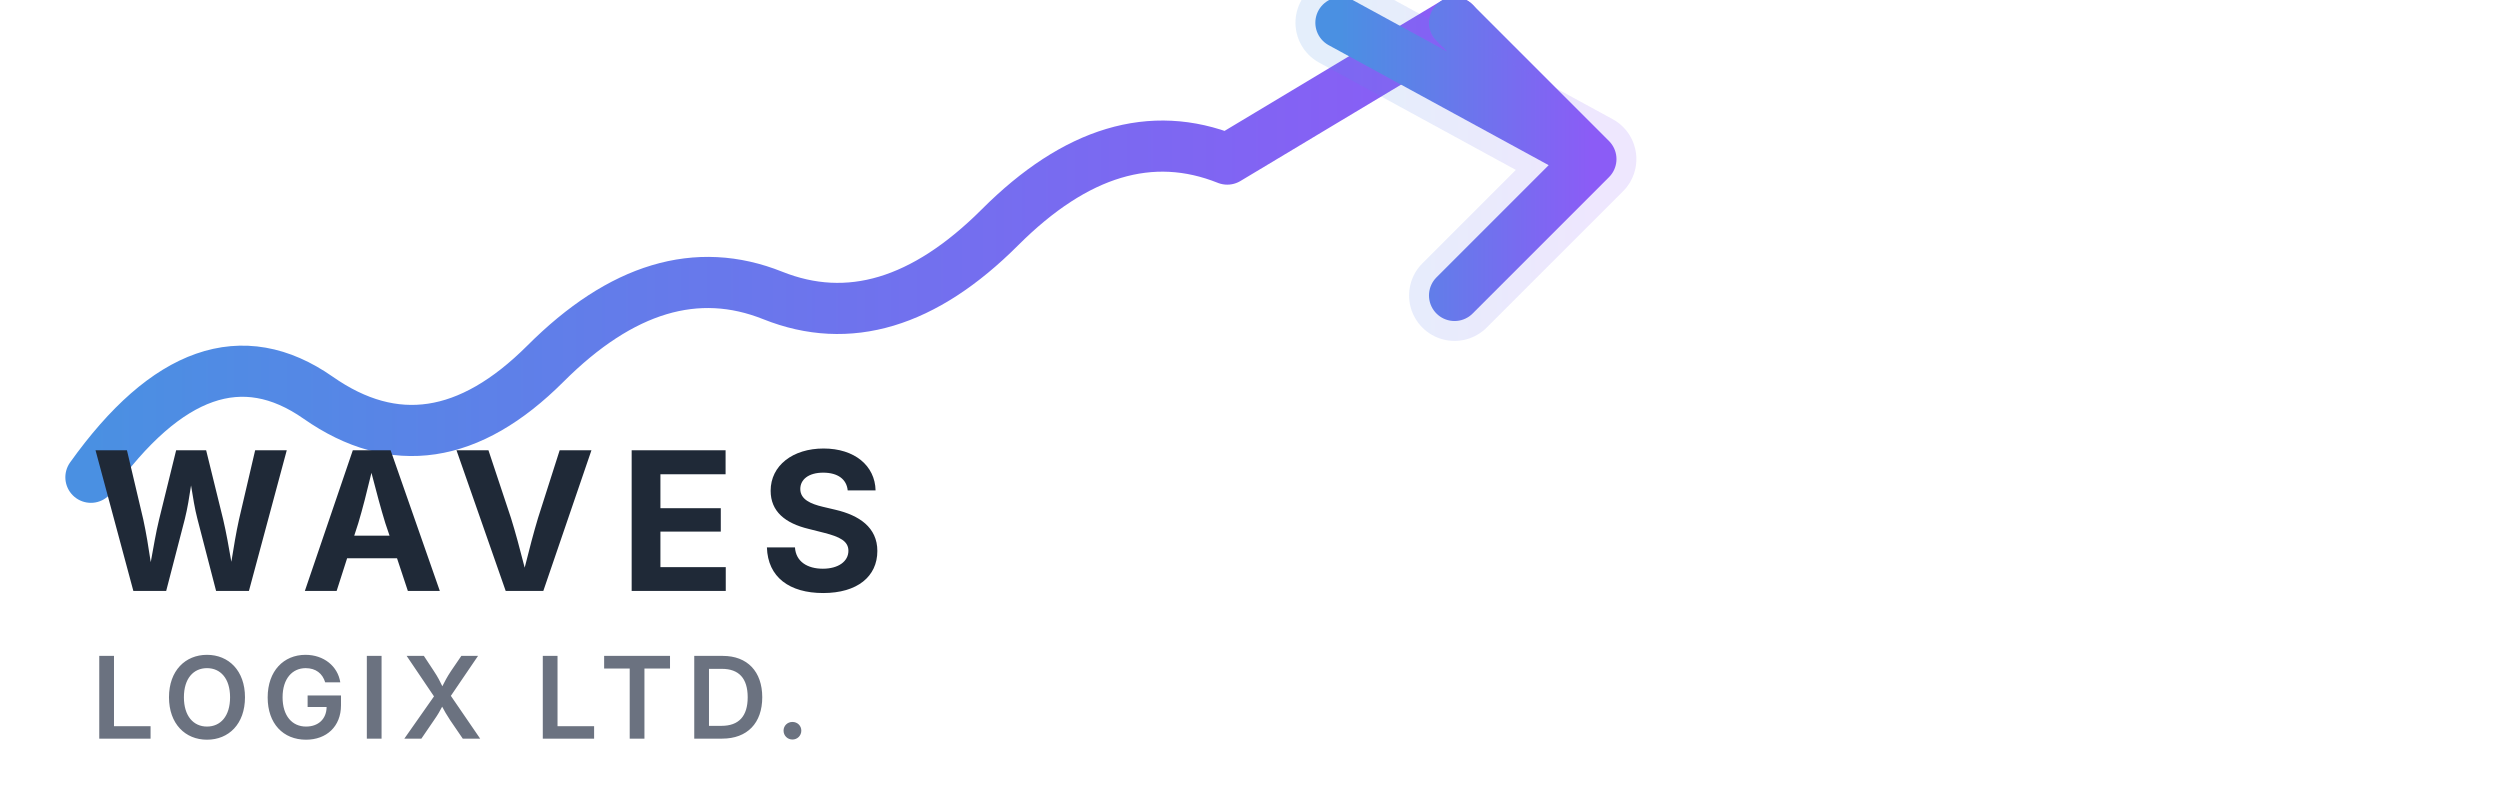
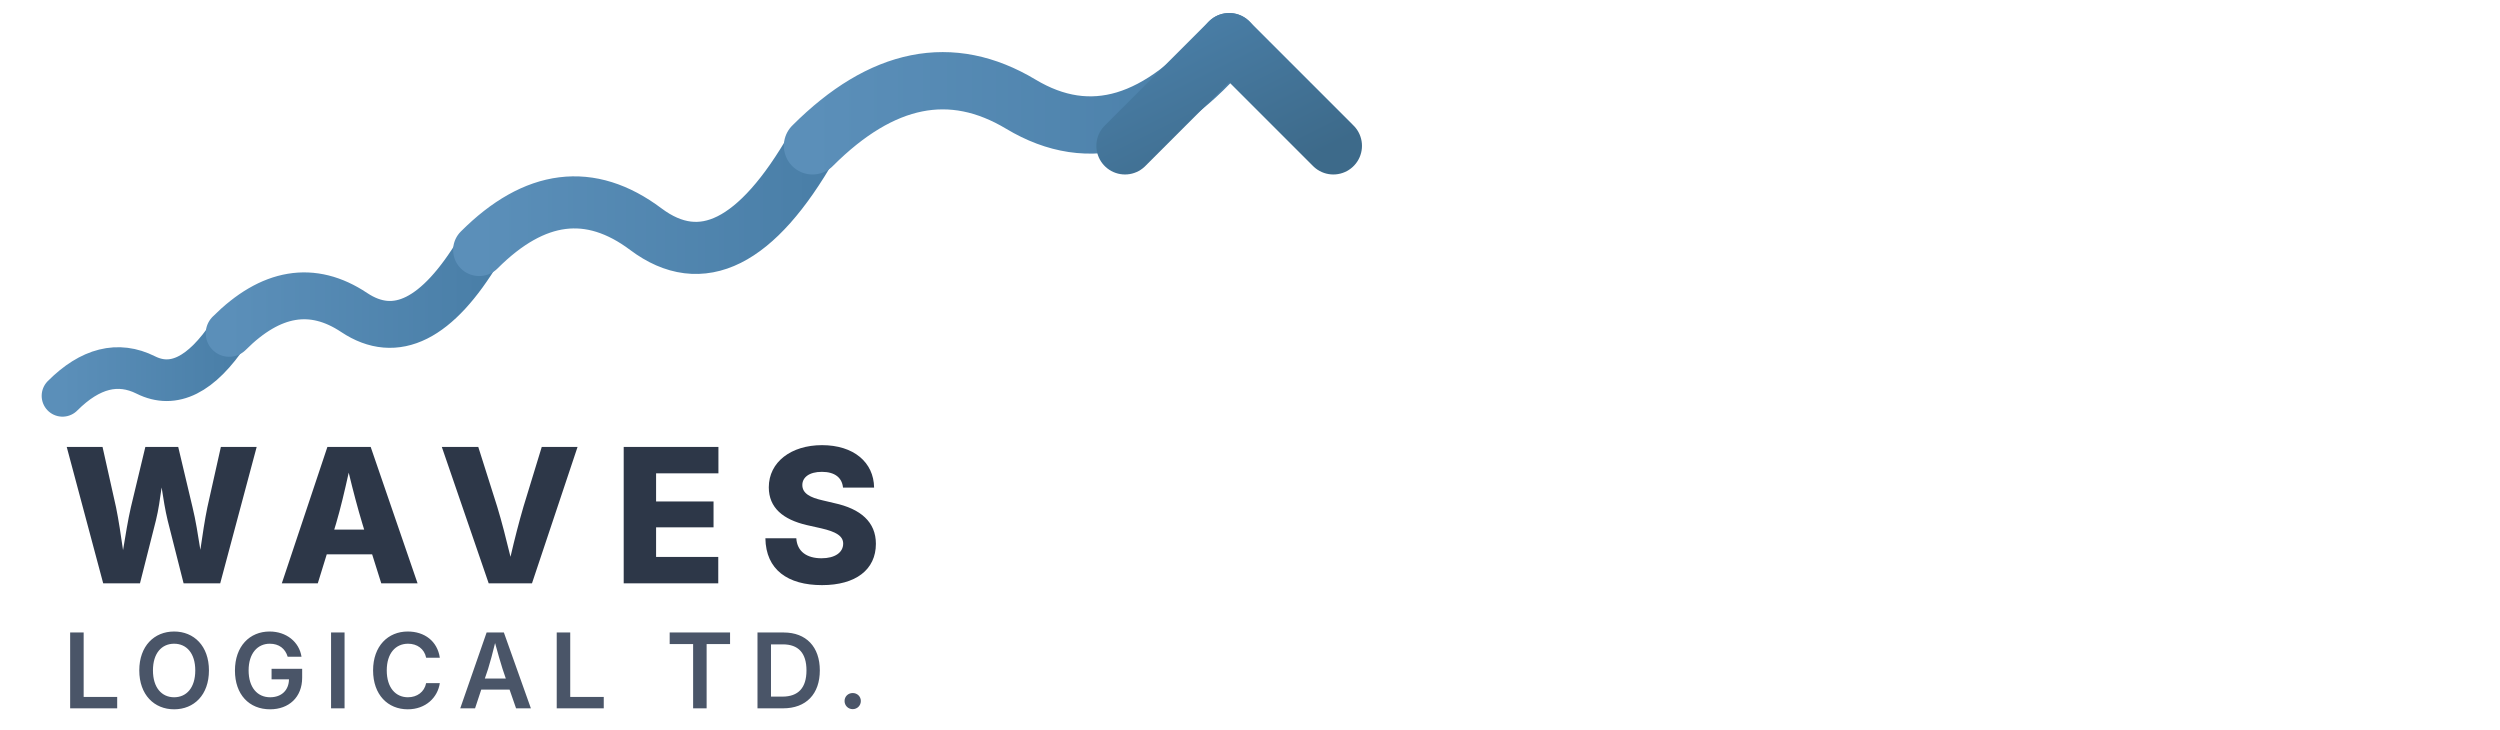
- <svg xmlns="http://www.w3.org/2000/svg" width="220" height="70" viewBox="0 0 220 70" fill="none">
+ <svg xmlns="http://www.w3.org/2000/svg" width="240" height="70" viewBox="0 0 240 70" fill="none">
  <defs>
-     <linearGradient id="waveGradient" x1="0%" y1="0%" x2="100%" y2="0%">
-       <stop offset="0%" style="stop-color:#4A90E2;stop-opacity:1" />
-       <stop offset="100%" style="stop-color:#8B5CF6;stop-opacity:1" />
+     <linearGradient id="waveGradient" x1="0%" y1="50%" x2="100%" y2="50%">
+       <stop offset="0%" style="stop-color:#5B8FB9;stop-opacity:1" />
+       <stop offset="100%" style="stop-color:#4A7FA8;stop-opacity:1" />
+     </linearGradient>
+     <linearGradient id="arrowGradient" x1="0%" y1="0%" x2="100%" y2="100%">
+       <stop offset="0%" style="stop-color:#4A7FA8;stop-opacity:1" />
+       <stop offset="100%" style="stop-color:#3D6A8A;stop-opacity:1" />
    </linearGradient>
  </defs>
-   <path d="M8 42         Q18 28, 28 35         Q38 42, 48 32         Q58 22, 68 26         Q78 30, 88 20         Q98 10, 108 14         L118 8         L128 2" stroke="url(#waveGradient)" stroke-width="4.5" fill="none" stroke-linecap="round" stroke-linejoin="round" />
-   <path d="M118 2 L140 14 M128 2 L140 14 L128 26" stroke="url(#waveGradient)" stroke-width="4.5" fill="none" stroke-linecap="round" stroke-linejoin="round" />
-   <path d="M118 2 L140 14 L128 26" stroke="url(#waveGradient)" stroke-width="8" fill="none" stroke-linecap="round" stroke-linejoin="round" opacity="0.15" />
-   <text x="8" y="52" font-family="system-ui, -apple-system, BlinkMacSystemFont, sans-serif" font-size="17" font-weight="700" fill="#1F2937" letter-spacing="2px">WAVES</text>
-   <text x="8" y="65" font-family="system-ui, -apple-system, BlinkMacSystemFont, sans-serif" font-size="10" font-weight="600" fill="#6B7280" letter-spacing="1px">LOGIX LTD.</text>
+   <path d="M6 38         Q10 34, 14 36         Q18 38, 22 32" stroke="url(#waveGradient)" stroke-width="4" fill="none" stroke-linecap="round" stroke-linejoin="round" />
+   <path d="M22 32         Q28 26, 34 30         Q40 34, 46 24" stroke="url(#waveGradient)" stroke-width="4.5" fill="none" stroke-linecap="round" stroke-linejoin="round" />
+   <path d="M46 24         Q54 16, 62 22         Q70 28, 78 14" stroke="url(#waveGradient)" stroke-width="5" fill="none" stroke-linecap="round" stroke-linejoin="round" />
+   <path d="M78 14         Q88 4, 98 10         Q108 16, 118 4" stroke="url(#waveGradient)" stroke-width="5.5" fill="none" stroke-linecap="round" stroke-linejoin="round" />
+   <path d="M108 14 L118 4 L128 14" stroke="url(#arrowGradient)" stroke-width="5.5" fill="none" stroke-linecap="round" stroke-linejoin="round" />
+   <path d="M118 4 L118 2" stroke="url(#arrowGradient)" stroke-width="5.5" fill="none" stroke-linecap="round" />
+   <text x="6" y="56" font-family="system-ui, -apple-system, BlinkMacSystemFont, 'Segoe UI', sans-serif" font-size="18" font-weight="800" fill="#2D3748" letter-spacing="3px">WAVES</text>
+   <text x="6" y="68" font-family="system-ui, -apple-system, BlinkMacSystemFont, 'Segoe UI', sans-serif" font-size="10" font-weight="600" fill="#4A5568" letter-spacing="1.5px">LOGICAL TD.</text>
</svg>
